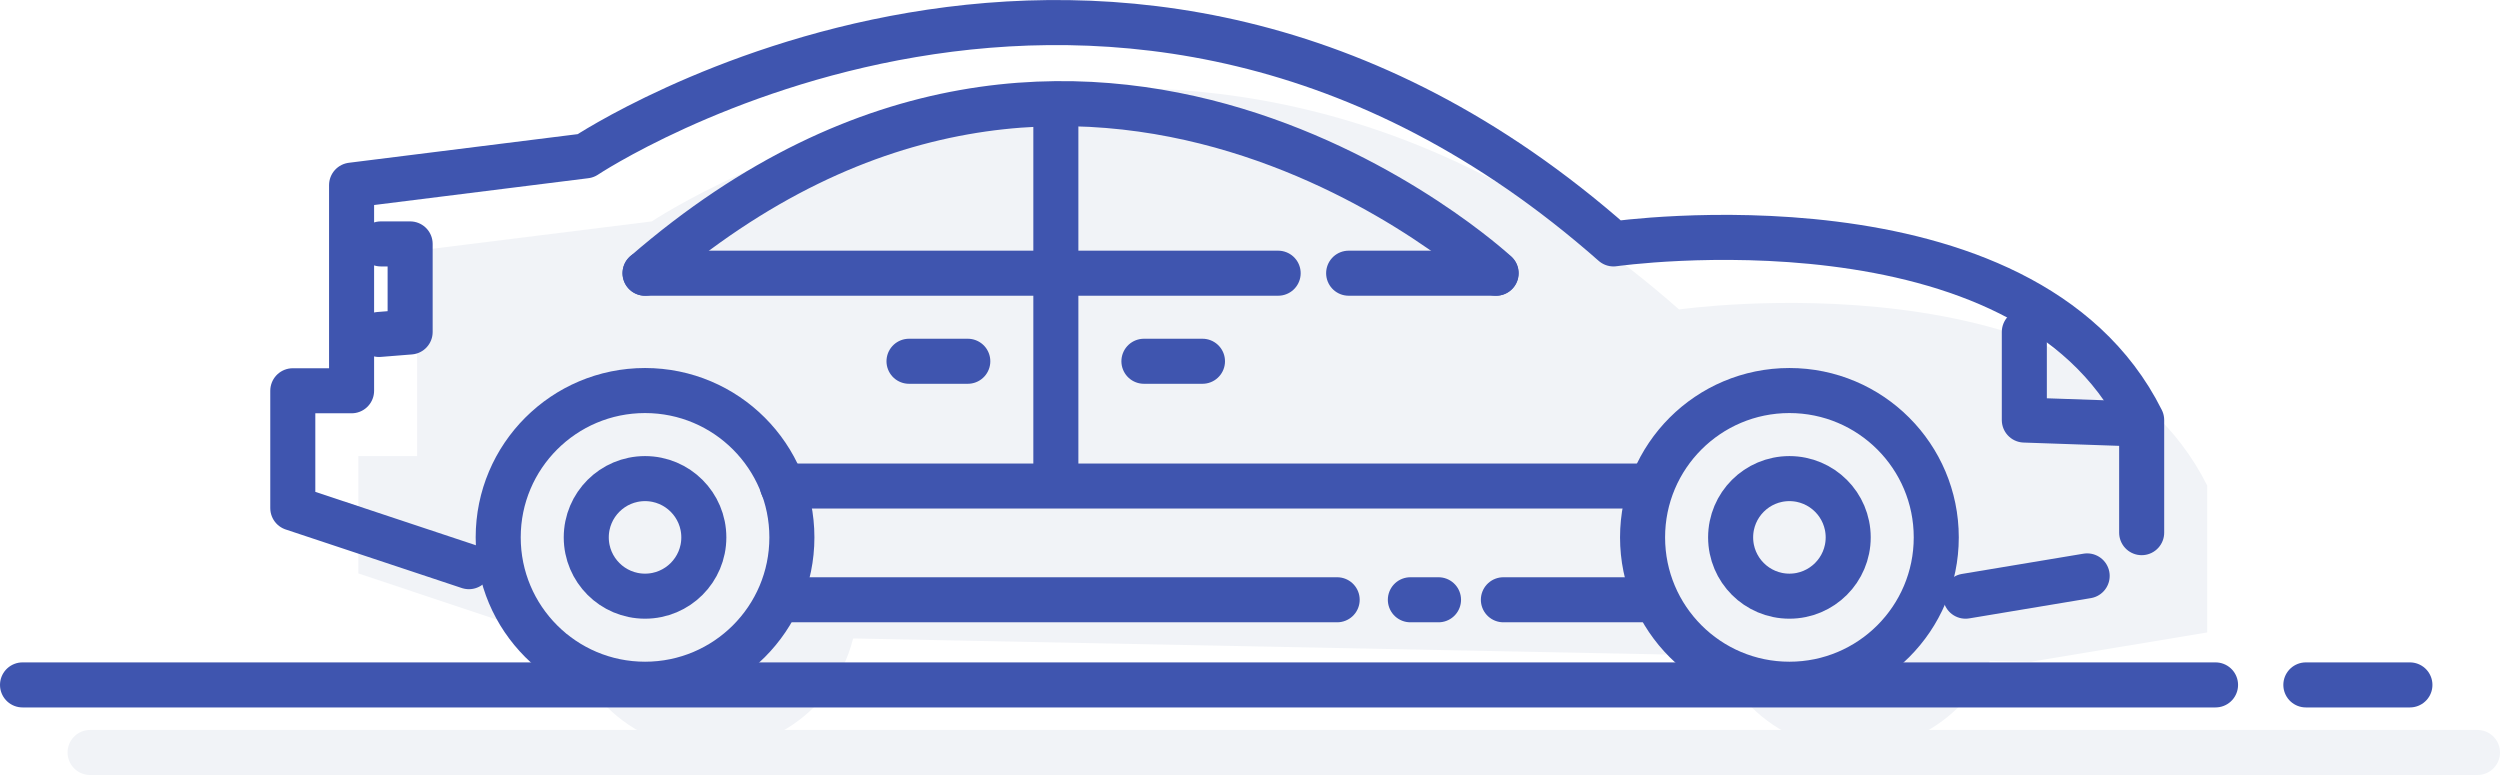
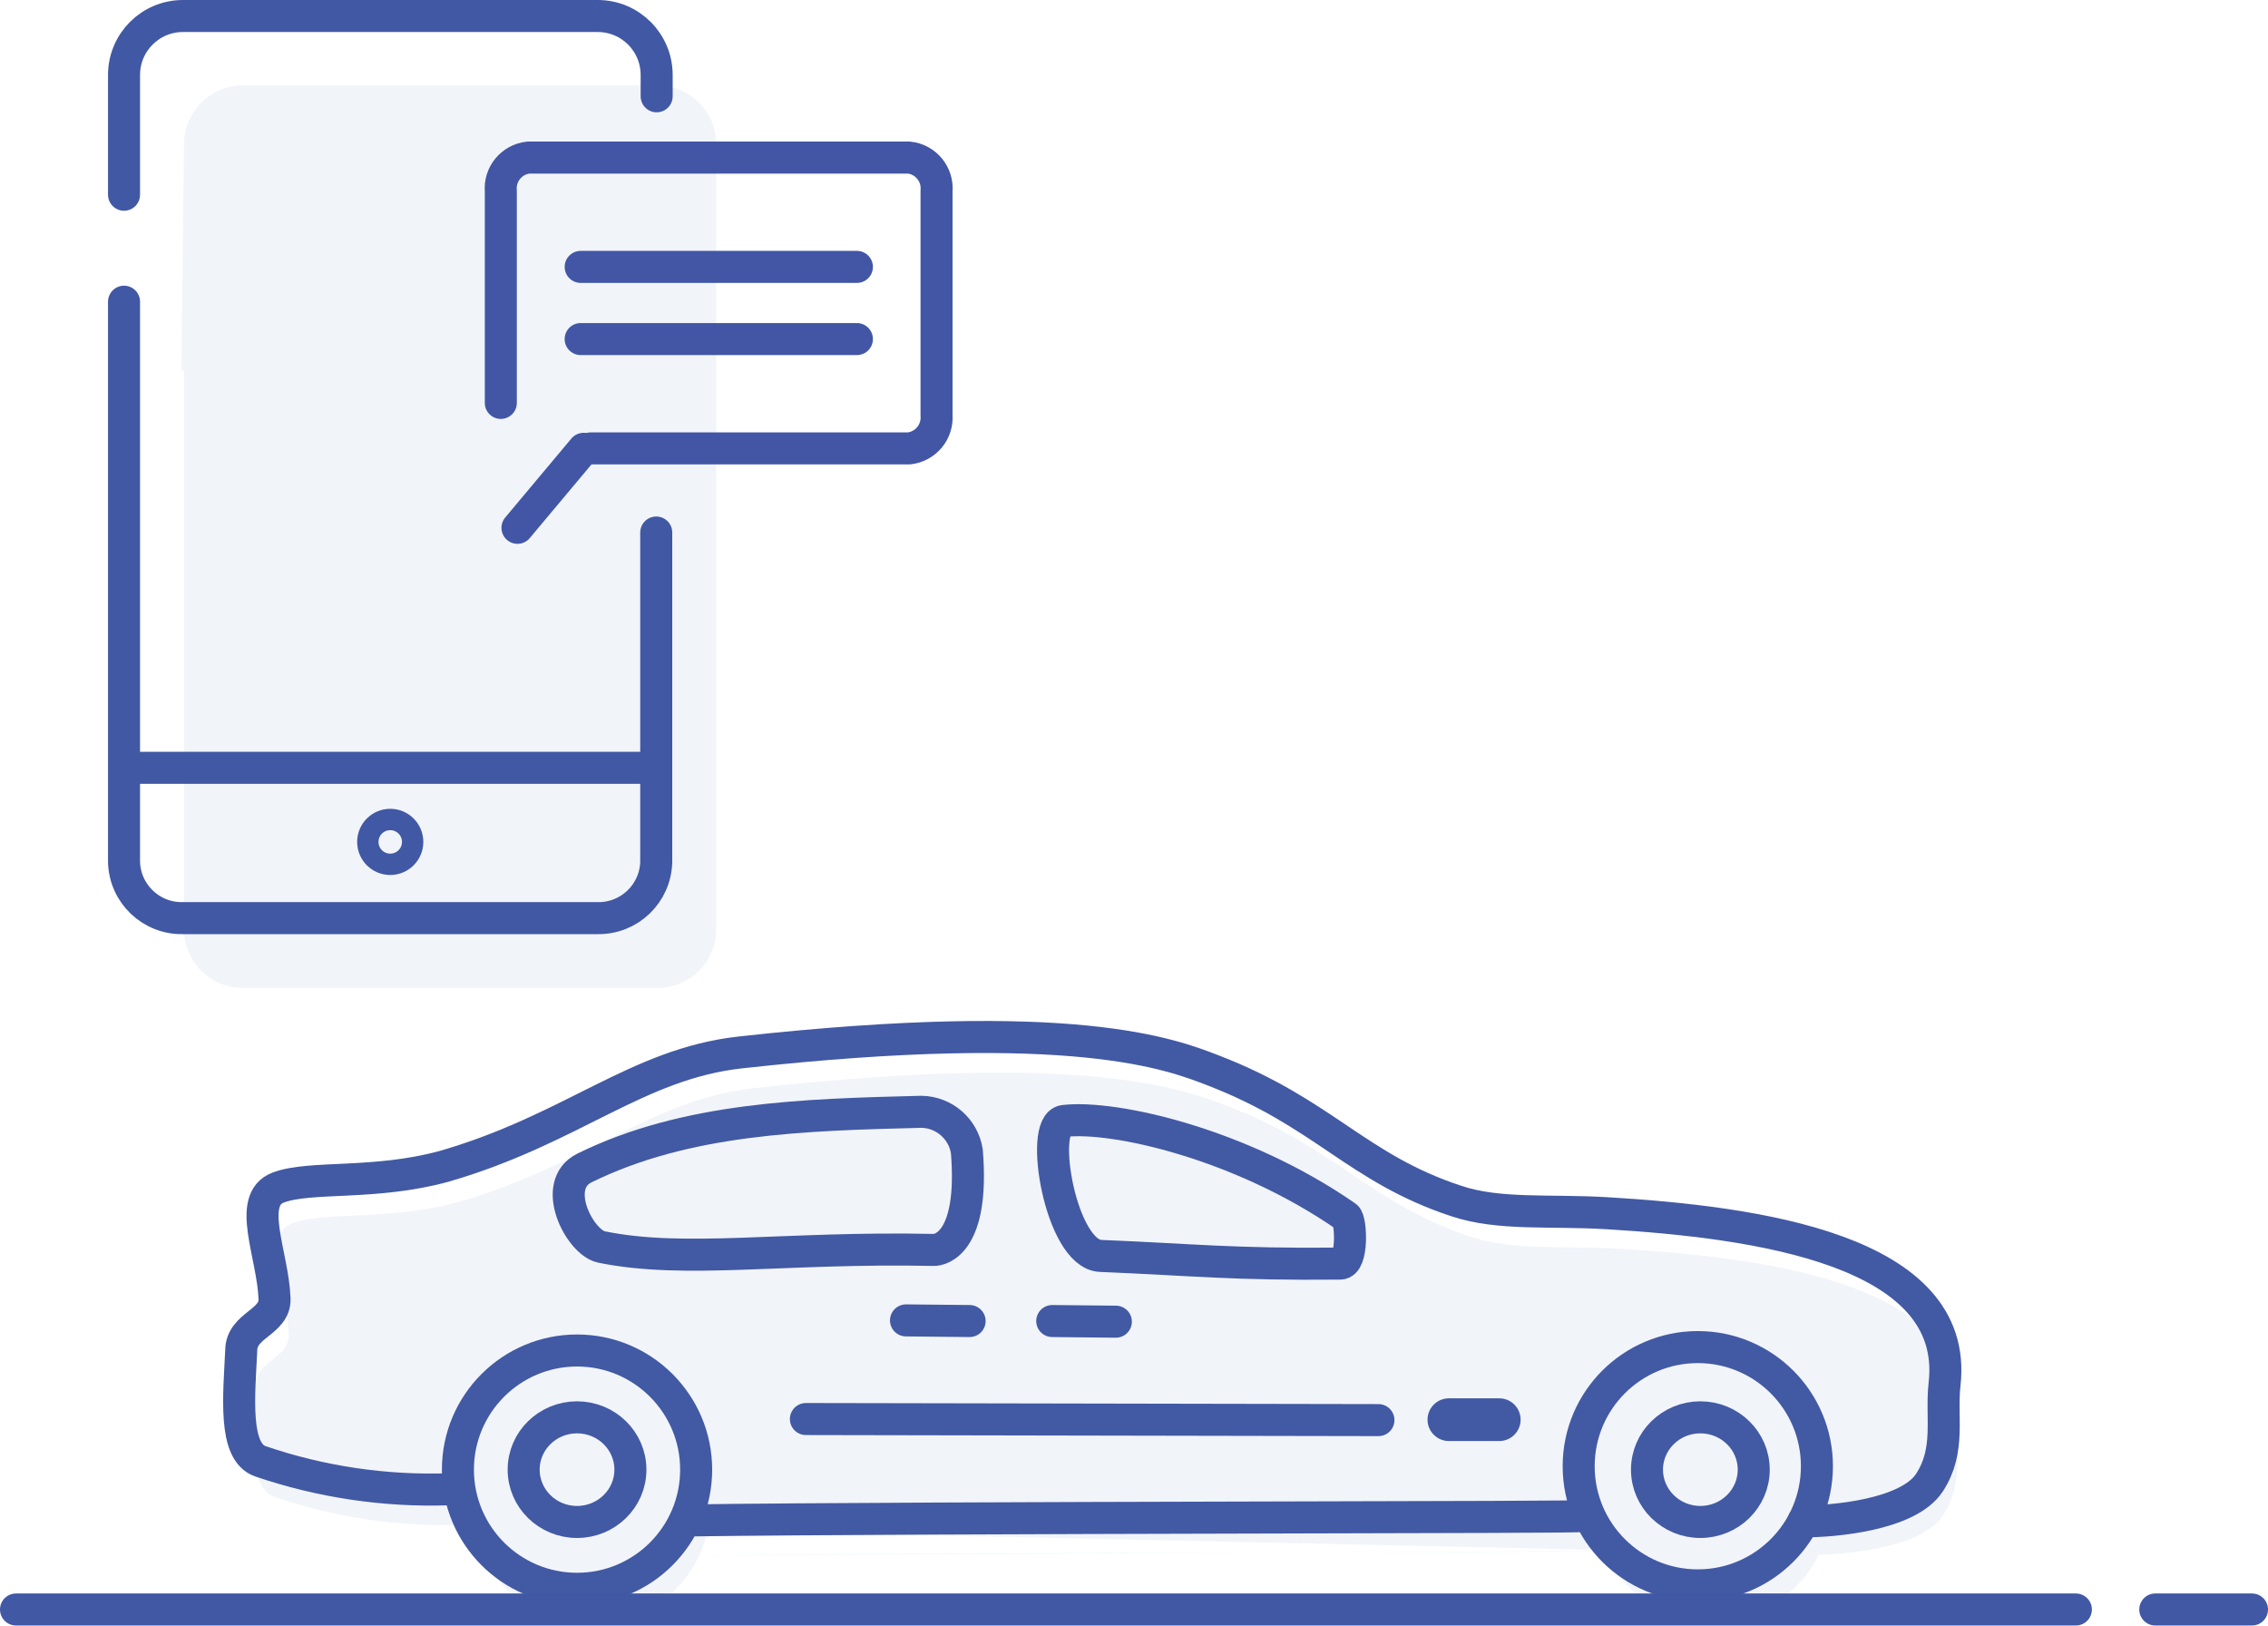
- <svg xmlns="http://www.w3.org/2000/svg" viewBox="0 0 111 34.41">
+ <svg xmlns="http://www.w3.org/2000/svg" viewBox="0 0 106.24 76.13">
  <defs>
-     <style>
-             .cls-1{fill:#f1f3f7;}.cls-2,.cls-3{fill:none;stroke-linecap:round;stroke-linejoin:round;stroke-width:2px;}.cls-2{stroke:#f1f3f7;}.cls-3{stroke:#3f55af;}
-         </style>
+     <style>.cls-1,.cls-2{fill:#f1f4f9;}.cls-2,.cls-5,.cls-6{fill-rule:evenodd;}.cls-3,.cls-4,.cls-5,.cls-6,.cls-7,.cls-8,.cls-9{fill:none;}.cls-3,.cls-4{stroke:#4259a4;}.cls-10,.cls-3,.cls-4,.cls-5,.cls-6,.cls-9{stroke-linecap:round;}.cls-3,.cls-4,.cls-5,.cls-7,.cls-8{stroke-miterlimit:10;}.cls-10,.cls-3,.cls-5,.cls-6,.cls-7,.cls-9{stroke-width:1.5px;}.cls-4{stroke-width:2px;}.cls-10,.cls-5,.cls-7,.cls-8{stroke:#4158a4;}.cls-6,.cls-9{stroke:#4256a5;}.cls-10,.cls-6,.cls-9{stroke-linejoin:round;}.cls-10{fill:#4158a4;}</style>
  </defs>
  <g id="Layer_2" data-name="Layer 2">
    <g id="Layer_1-2" data-name="Layer 1">
-       <path class="cls-1" d="M23.73,28.07l-7.82-2.61V20.25h2.61V11.13l10.42-1.3S52.39-5.81,74.55,13.74c0,0,18.24-2.61,23.45,7.82v6.52l-7.82,1.3" />
-       <circle class="cls-1" cx="82.36" cy="26.77" r="6.52" />
-       <circle class="cls-1" cx="82.36" cy="26.77" r="2.61" />
-       <circle class="cls-1" cx="31.55" cy="26.77" r="2.61" />
-       <circle class="cls-1" cx="31.55" cy="26.77" r="6.52" />
-       <line class="cls-1" x1="37.73" y1="29.54" x2="75.85" y2="29.54" />
-       <path class="cls-1" d="M31.55,15C51.09-1.9,69.33,15,69.33,15" />
-       <line class="cls-1" x1="31.55" y1="15.04" x2="69.33" y2="15.04" />
-       <line class="cls-1" x1="49.79" y1="8.53" x2="49.79" y2="24.16" />
-       <line class="cls-1" x1="37.65" y1="24.49" x2="75.85" y2="24.49" />
-       <line class="cls-1" x1="53.7" y1="18.95" x2="56.3" y2="18.95" />
-       <line class="cls-1" x1="43.27" y1="18.95" x2="45.88" y2="18.95" />
-       <polyline class="cls-1" points="19.82 13.74 21.12 13.74 21.12 17.65 19.74 17.75" />
-       <polyline class="cls-1" points="92.79 17.65 92.79 21.56 97.14 21.71" />
-       <line class="cls-2" x1="4" y1="33.41" x2="110" y2="33.41" />
-       <line class="cls-3" x1="92.67" y1="25.57" x2="87.27" y2="26.47" />
-       <path class="cls-3" d="M20.82,25.16,13,22.56V17.35h2.61V8.22L26,6.92S49.48-8.71,71.64,10.83c0,0,18.24-2.61,23.45,7.82v5" />
-       <circle class="cls-3" cx="79.45" cy="23.86" r="6.52" />
-       <circle class="cls-3" cx="79.45" cy="23.86" r="2.61" />
-       <circle class="cls-3" cx="28.64" cy="23.86" r="2.61" />
-       <circle class="cls-3" cx="28.64" cy="23.86" r="6.52" />
-       <line class="cls-3" x1="66.75" y1="26.63" x2="72.94" y2="26.63" />
-       <line class="cls-3" x1="62.62" y1="26.63" x2="63.87" y2="26.63" />
-       <line class="cls-3" x1="34.83" y1="26.63" x2="59.37" y2="26.63" />
-       <path class="cls-3" d="M28.64,12.13c19.55-16.94,37.79,0,37.79,0" />
-       <line class="cls-3" x1="59.88" y1="12.13" x2="66.42" y2="12.13" />
-       <line class="cls-3" x1="28.64" y1="12.13" x2="56.75" y2="12.13" />
-       <line class="cls-3" x1="46.88" y1="5.62" x2="46.88" y2="21.25" />
-       <line class="cls-3" x1="34.74" y1="21.58" x2="72.94" y2="21.58" />
-       <line class="cls-3" x1="50.79" y1="16.04" x2="53.39" y2="16.04" />
-       <line class="cls-3" x1="40.36" y1="16.04" x2="42.97" y2="16.04" />
-       <polyline class="cls-3" points="16.91 10.83 18.21 10.83 18.21 14.74 16.83 14.85" />
-       <polyline class="cls-3" points="89.88 14.74 89.88 18.65 94.23 18.8" />
-       <line class="cls-3" x1="102.38" y1="30.41" x2="107" y2="30.41" />
-       <line class="cls-3" x1="1" y1="30.41" x2="98.37" y2="30.41" />
+       <path class="cls-1" d="M74.57,72.64c1.81.08-30,.05-41.79.21" />
+       <path class="cls-1" d="M21.67,71.42a24.74,24.74,0,0,1-8.8-1.31c-1.28-.44-1-3.06-.9-5.19,0-1.2,1.6-1.31,1.56-2.42-.07-2.06-1.33-4.64.17-5.21s4.52-.1,7.79-1c6-1.74,9-4.79,13.86-5.33,15.66-1.73,20.2.09,22.17.85,5.17,2,6.72,4.58,11.37,6.11,2,.67,4.38.41,7.05.57,7,.42,16.53,1.71,15.82,8C91.58,68,92,69.51,91,71s-4.56,1.82-5.9,1.81" />
+       <circle class="cls-1" cx="27.69" cy="70.5" r="5.58" />
+       <circle class="cls-1" cx="80.2" cy="70.34" r="5.58" />
+       <path class="cls-2" d="M8.5,17.38,8.62,6.79A2.76,2.76,0,0,1,11.38,4H30.79a2.76,2.76,0,0,1,2.76,2.76v1" />
+       <path class="cls-2" d="M33.55,7.13V43.54a2.75,2.75,0,0,1-2.76,2.73H11.38a2.75,2.75,0,0,1-2.76-2.73V16.31" />
+       <path class="cls-3" d="M73.9,71c1.81.08-30,.05-41.79.21" />
+       <path class="cls-3" d="M21,69.75a24.74,24.74,0,0,1-8.8-1.31c-1.28-.44-1-3.06-.9-5.19,0-1.2,1.6-1.31,1.56-2.42-.07-2.06-1.33-4.64.17-5.21s4.52-.1,7.79-1c6-1.74,9-4.79,13.86-5.33,15.66-1.73,20.2.09,22.17.85,5.17,2,6.72,4.58,11.37,6.11,2,.67,4.38.41,7.05.57,7,.42,16.53,1.71,15.82,8-.18,1.56.29,3.09-.71,4.62s-4.56,1.82-5.9,1.81" />
+       <circle class="cls-3" cx="27.03" cy="68.83" r="5.58" />
+       <circle class="cls-3" cx="79.53" cy="68.67" r="5.58" />
+       <ellipse class="cls-3" cx="27.03" cy="68.83" rx="2.5" ry="2.45" />
+       <ellipse class="cls-3" cx="79.65" cy="68.83" rx="2.5" ry="2.45" />
+       <line class="cls-4" x1="67.87" y1="66.49" x2="70.23" y2="66.49" />
+       <path class="cls-3" d="M67.87,66.49" />
+       <line class="cls-3" x1="37.75" y1="66.46" x2="64.57" y2="66.51" />
+       <path class="cls-3" d="M51.55,58.82c-1.86-.08-2.91-6.18-1.71-6.32,2.34-.28,8.31,1.07,13.22,4.48.23.16.33,2.2-.28,2.2C57.72,59.23,55.94,59,51.55,58.82Z" />
+       <path class="cls-3" d="M27.38,54.7c4.76-2.34,10.23-2.49,15.78-2.63a2.19,2.19,0,0,1,2.13,1.85c.35,4.27-1.21,4.63-1.56,4.62-7-.15-11.62.67-15.56-.14C27.16,58.19,25.76,55.5,27.38,54.7Z" />
+       <line class="cls-3" x1="49.29" y1="61.87" x2="52.27" y2="61.9" />
+       <line class="cls-3" x1="42.44" y1="61.84" x2="45.42" y2="61.87" />
+       <path class="cls-5" d="M5.81,9.12V3.51A2.76,2.76,0,0,1,8.57.75H28a2.76,2.76,0,0,1,2.76,2.76v1" />
+       <path class="cls-5" d="M30.74,24.94V40.37A2.7,2.7,0,0,1,28,43H8.57a2.7,2.7,0,0,1-2.76-2.63V14.13" />
+       <path class="cls-6" d="M23.46,18.87V8.95a1.45,1.45,0,0,1,1.29-1.57H42.58a1.45,1.45,0,0,1,1.29,1.57v10.5A1.45,1.45,0,0,1,42.58,21H27.68" />
+       <line class="cls-7" x1="6.2" y1="35.96" x2="30.02" y2="35.96" />
+       <circle class="cls-8" cx="18.28" cy="39.43" r="1.05" />
+       <line class="cls-9" x1="27.34" y1="21.02" x2="24.24" y2="24.72" />
+       <line class="cls-9" x1="27.2" y1="12.5" x2="40.14" y2="12.5" />
+       <line class="cls-9" x1="27.2" y1="15.88" x2="40.14" y2="15.88" />
+       <line class="cls-10" x1="100.96" y1="75.38" x2="105.49" y2="75.38" />
+       <line class="cls-10" x1="0.75" y1="75.38" x2="97.24" y2="75.38" />
    </g>
  </g>
</svg>
